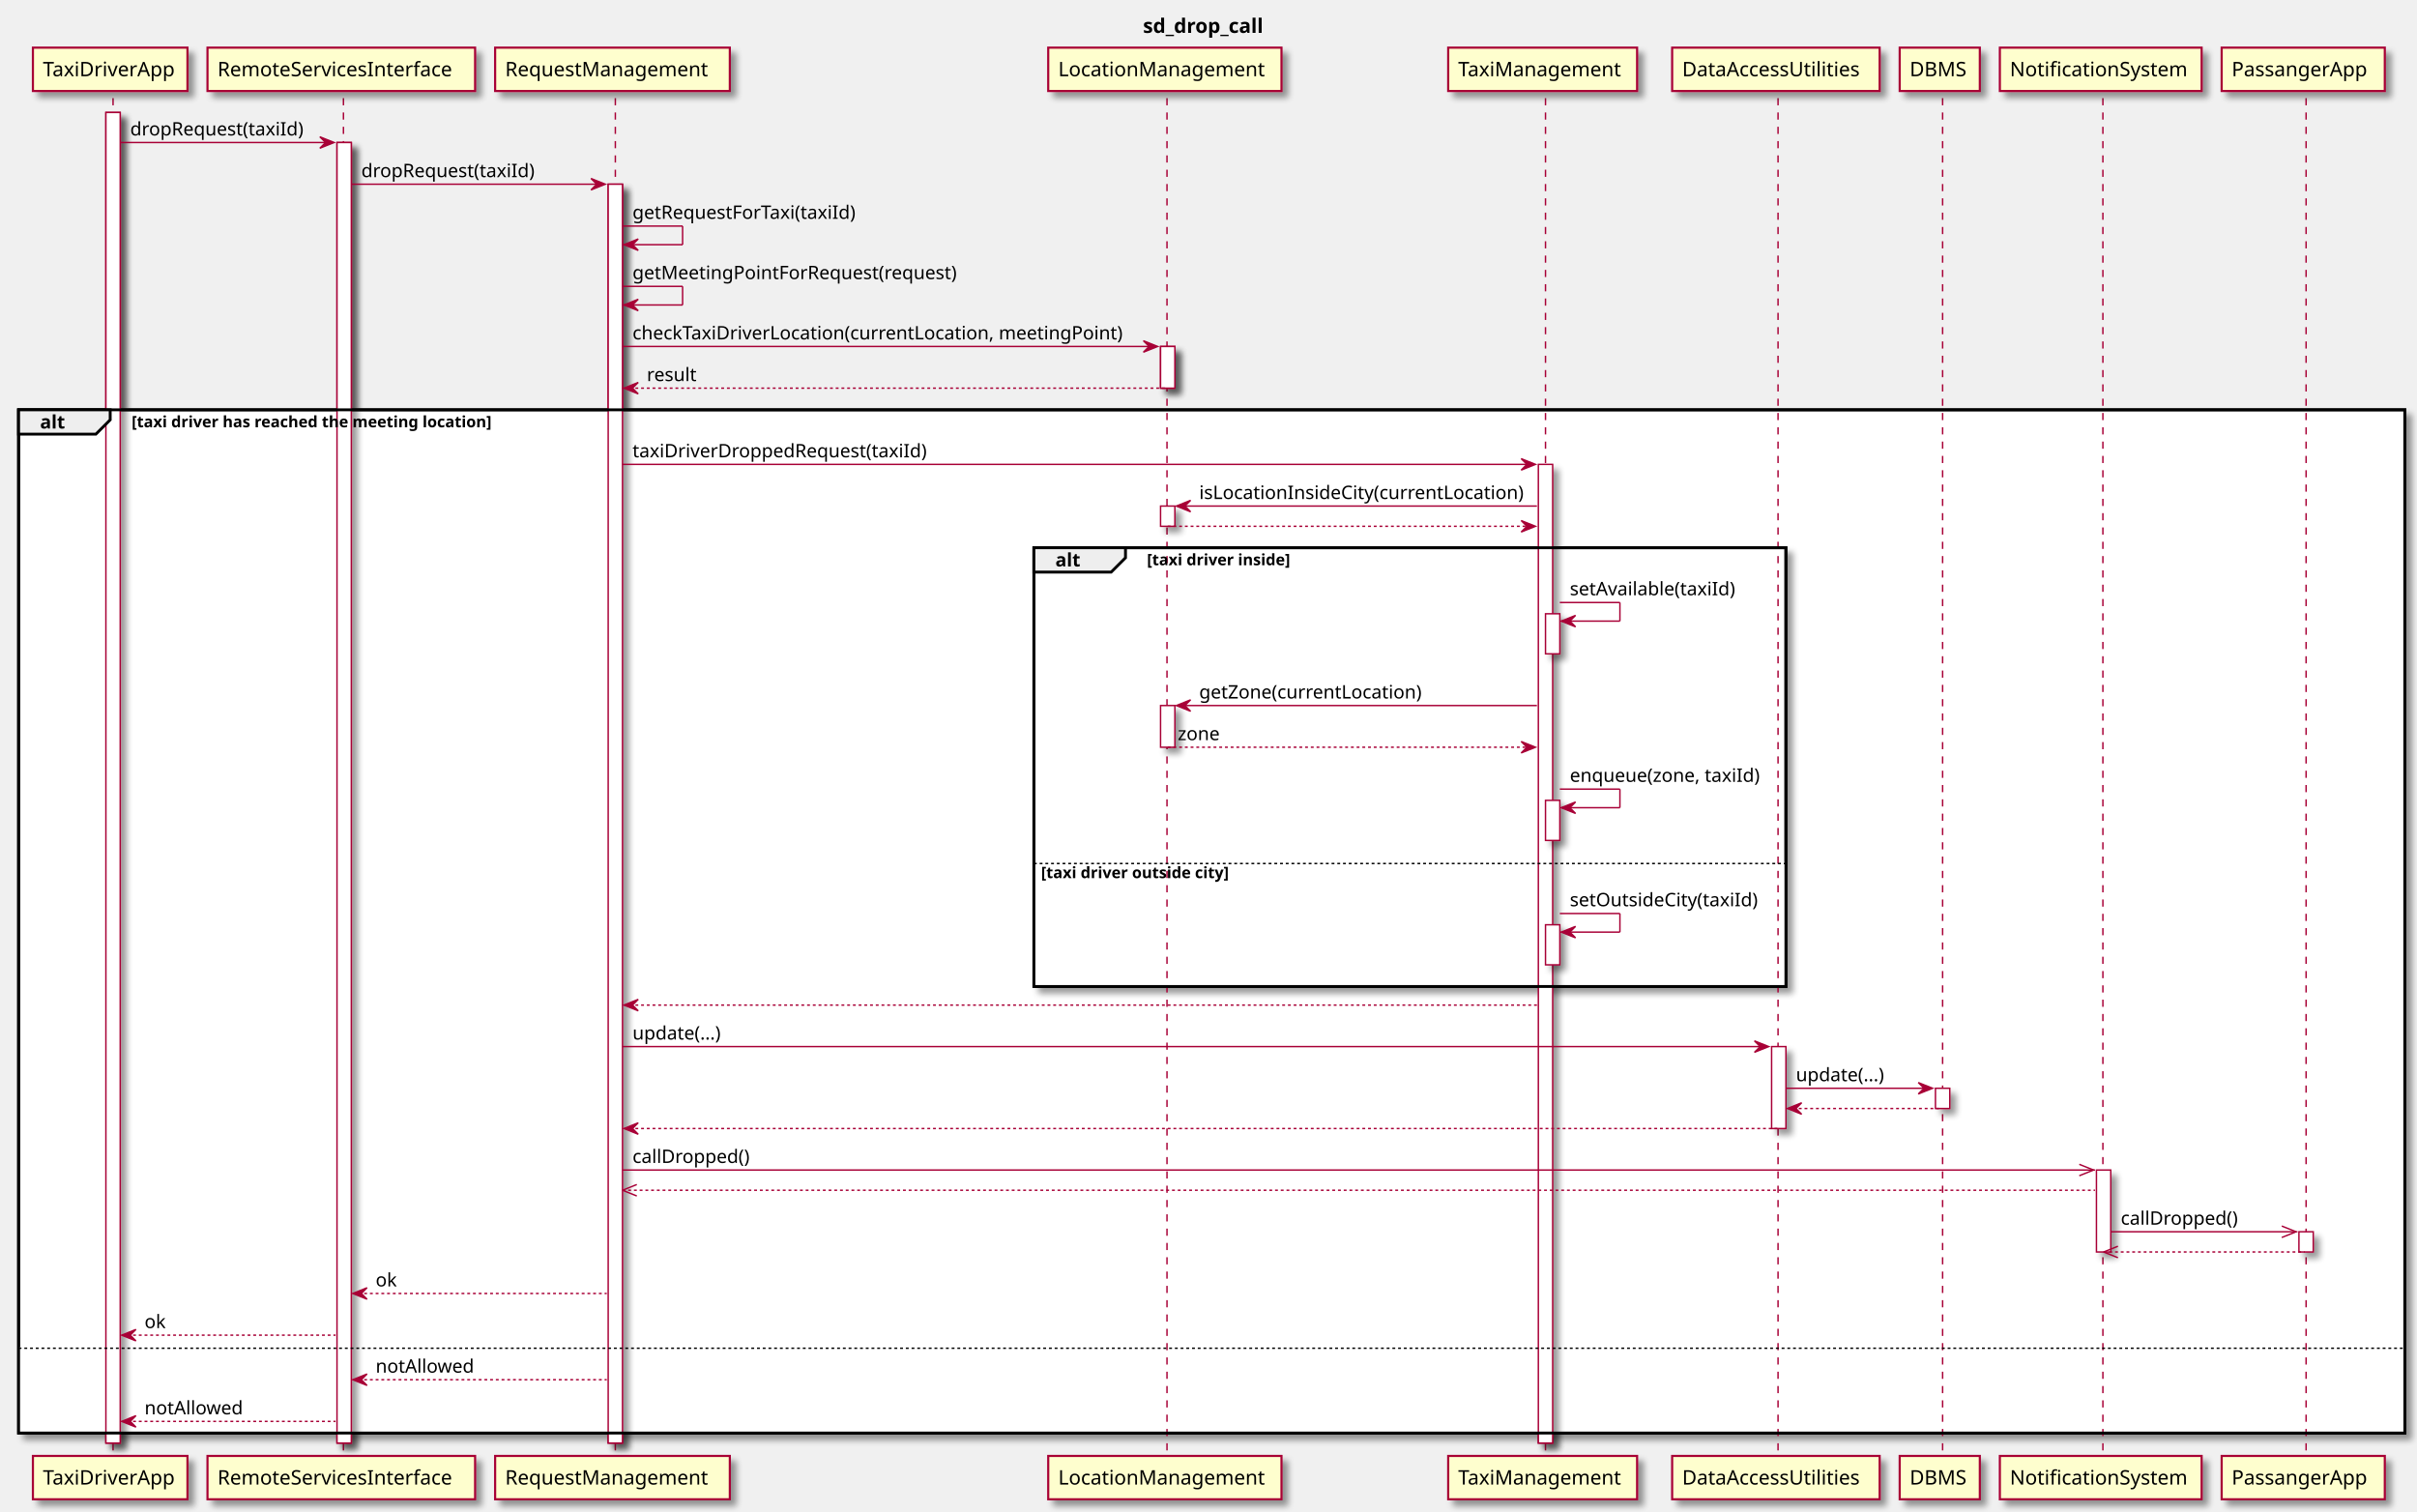
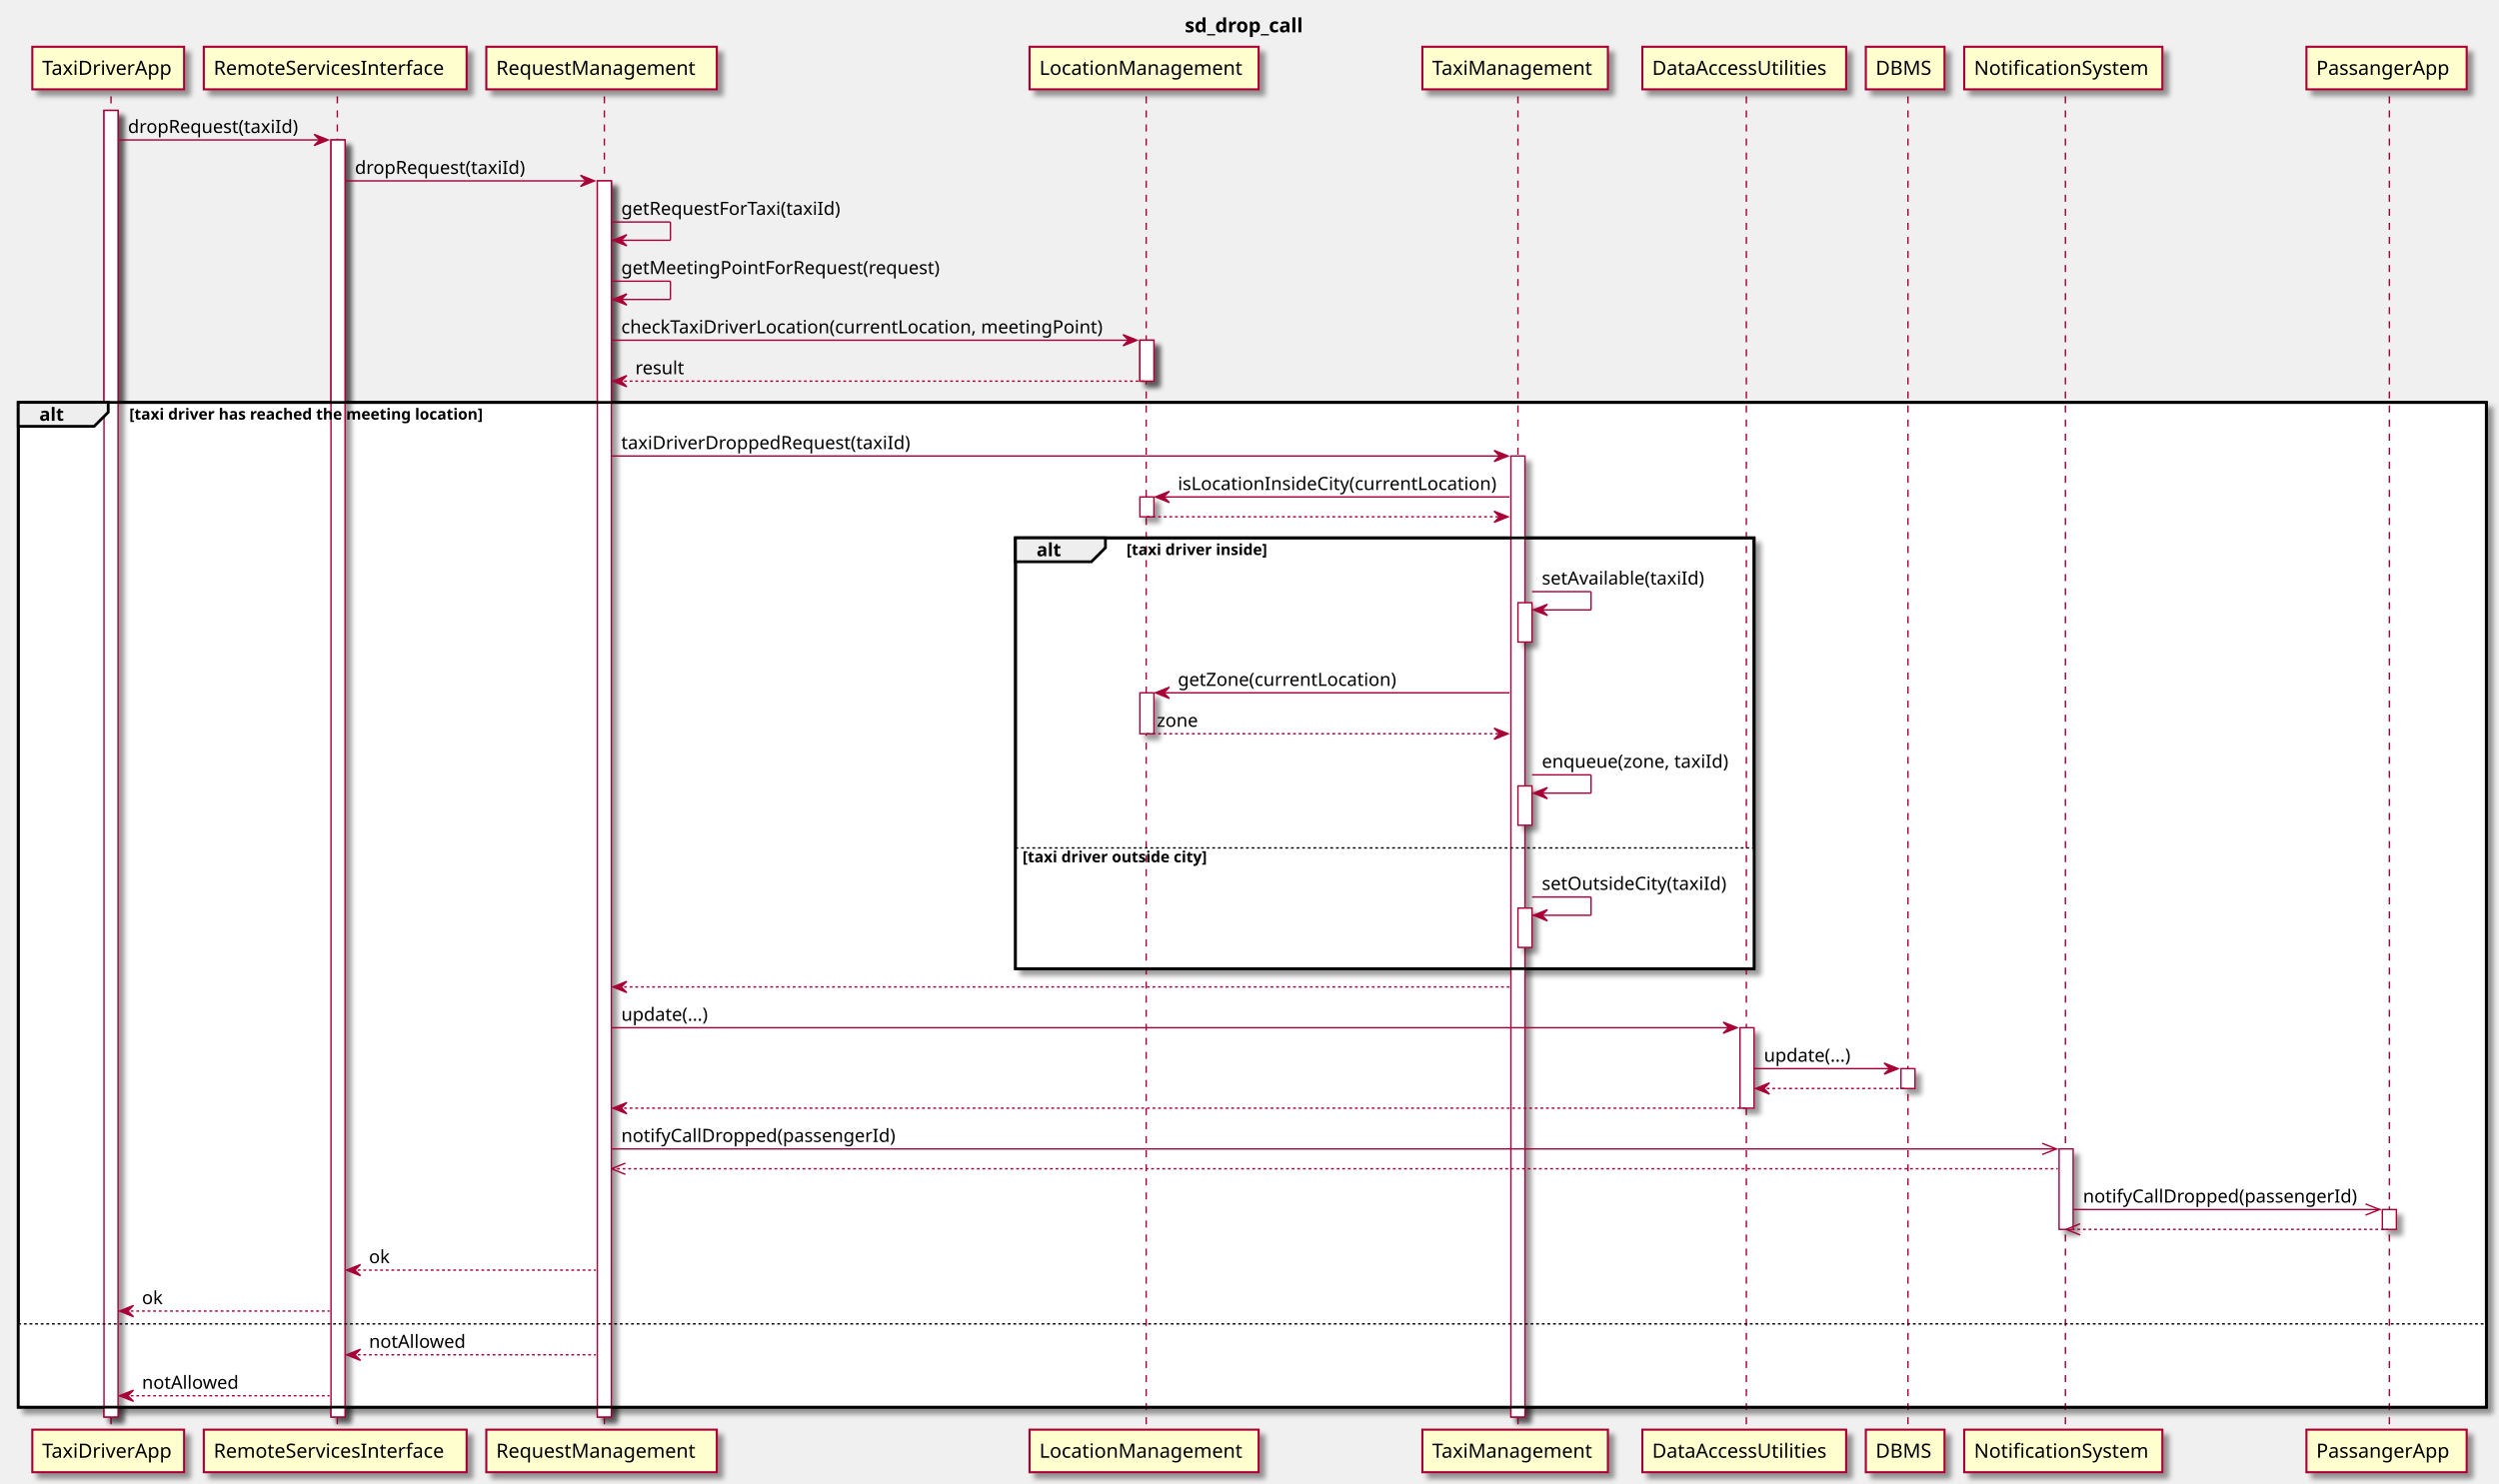
- <svg xmlns="http://www.w3.org/2000/svg" height="1056px" style="width:1689px;height:1056px;" version="1.1" viewBox="0 0 1689 1056" width="1689px">
+ <svg xmlns="http://www.w3.org/2000/svg" height="1056px" style="width:1778px;height:1056px;" version="1.1" viewBox="0 0 1778 1056" width="1778px">
  <defs>
    <filter height="300%" id="f1" width="300%" x="-1" y="-1">
      <feGaussianBlur result="blurOut" stdDeviation="2.0" />
      <feColorMatrix in="blurOut" result="blurOut2" type="matrix" values="0 0 0 0 0 0 0 0 0 0 0 0 0 0 0 0 0 0 .4 0" />
      <feOffset dx="4.0" dy="4.0" in="blurOut2" result="blurOut3" />
      <feBlend in="SourceGraphic" in2="blurOut3" mode="normal" />
    </filter>
  </defs>
  <g>
-     <text fill="#000000" font-family="sans-serif" font-size="14" font-weight="bold" lengthAdjust="spacingAndGlyphs" textLength="96" x="798.75" y="22.995">sd_drop_call</text>
+     <text fill="#000000" font-family="sans-serif" font-size="14" font-weight="bold" lengthAdjust="spacingAndGlyphs" textLength="96" x="843" y="22.995">sd_drop_call</text>
    <rect fill="#FFFFFF" filter="url(#f1)" height="929.859" style="stroke: #A80036; stroke-width: 1.0;" width="10" x="74" y="78.594" />
    <rect fill="#FFFFFF" filter="url(#f1)" height="908.859" style="stroke: #A80036; stroke-width: 1.0;" width="10" x="235.5" y="99.594" />
    <rect fill="#FFFFFF" filter="url(#f1)" height="879.727" style="stroke: #A80036; stroke-width: 1.0;" width="10" x="425" y="128.727" />
    <rect fill="#FFFFFF" filter="url(#f1)" height="29.133" style="stroke: #A80036; stroke-width: 1.0;" width="10" x="811" y="242.125" />
    <rect fill="#FFFFFF" filter="url(#f1)" height="14.133" style="stroke: #A80036; stroke-width: 1.0;" width="10" x="811" y="353.656" />
    <rect fill="#FFFFFF" filter="url(#f1)" height="29.133" style="stroke: #A80036; stroke-width: 1.0;" width="10" x="811" y="493.055" />
    <rect fill="#FFFFFF" filter="url(#f1)" height="683.93" style="stroke: #A80036; stroke-width: 1.0;" width="10" x="1075" y="324.523" />
    <rect fill="#FFFFFF" filter="url(#f1)" height="28" style="stroke: #A80036; stroke-width: 1.0;" width="10" x="1080" y="428.922" />
    <rect fill="#FFFFFF" filter="url(#f1)" height="28" style="stroke: #A80036; stroke-width: 1.0;" width="10" x="1080" y="559.32" />
    <rect fill="#FFFFFF" filter="url(#f1)" height="28" style="stroke: #A80036; stroke-width: 1.0;" width="10" x="1080" y="646.258" />
    <rect fill="#FFFFFF" filter="url(#f1)" height="57.266" style="stroke: #A80036; stroke-width: 1.0;" width="10" x="1238" y="731.391" />
    <rect fill="#FFFFFF" filter="url(#f1)" height="14.133" style="stroke: #A80036; stroke-width: 1.0;" width="10" x="1352.5" y="760.523" />
    <rect fill="#FFFFFF" filter="url(#f1)" height="57.266" style="stroke: #A80036; stroke-width: 1.0;" width="10" x="1465" y="817.656" />
-     <rect fill="#FFFFFF" filter="url(#f1)" height="14.133" style="stroke: #A80036; stroke-width: 1.0;" width="10" x="1606.5" y="860.789" />
-     <rect fill="#FFFFFF" filter="url(#f1)" height="715.062" style="stroke: #000000; stroke-width: 2.0;" width="1667.5" x="13" y="286.391" />
+     <rect fill="#FFFFFF" filter="url(#f1)" height="14.133" style="stroke: #A80036; stroke-width: 1.0;" width="10" x="1695" y="860.789" />
+     <rect fill="#FFFFFF" filter="url(#f1)" height="715.062" style="stroke: #000000; stroke-width: 2.0;" width="1756" x="13" y="286.391" />
    <rect fill="#FFFFFF" filter="url(#f1)" height="306.602" style="stroke: #000000; stroke-width: 2.0;" width="525.5" x="722.5" y="382.789" />
    <rect fill="#FFFFFF" height="86.938" style="stroke: none; stroke-width: 1.0;" width="525.5" x="722.5" y="602.453" />
-     <rect fill="#FFFFFF" height="60.266" style="stroke: none; stroke-width: 1.0;" width="1667.5" x="13" y="941.188" />
+     <rect fill="#FFFFFF" height="60.266" style="stroke: none; stroke-width: 1.0;" width="1756" x="13" y="941.188" />
    <line style="stroke: #A80036; stroke-width: 1.0; stroke-dasharray: 5.0,5.0;" x1="79" x2="79" y1="68.594" y2="1018.453" />
    <line style="stroke: #A80036; stroke-width: 1.0; stroke-dasharray: 5.0,5.0;" x1="240" x2="240" y1="68.594" y2="1018.453" />
    <line style="stroke: #A80036; stroke-width: 1.0; stroke-dasharray: 5.0,5.0;" x1="430" x2="430" y1="68.594" y2="1018.453" />
    <line style="stroke: #A80036; stroke-width: 1.0; stroke-dasharray: 5.0,5.0;" x1="815.5" x2="815.5" y1="68.594" y2="1018.453" />
    <line style="stroke: #A80036; stroke-width: 1.0; stroke-dasharray: 5.0,5.0;" x1="1080" x2="1080" y1="68.594" y2="1018.453" />
    <line style="stroke: #A80036; stroke-width: 1.0; stroke-dasharray: 5.0,5.0;" x1="1242.5" x2="1242.5" y1="68.594" y2="1018.453" />
    <line style="stroke: #A80036; stroke-width: 1.0; stroke-dasharray: 5.0,5.0;" x1="1357.5" x2="1357.5" y1="68.594" y2="1018.453" />
    <line style="stroke: #A80036; stroke-width: 1.0; stroke-dasharray: 5.0,5.0;" x1="1469.5" x2="1469.5" y1="68.594" y2="1018.453" />
-     <line style="stroke: #A80036; stroke-width: 1.0; stroke-dasharray: 5.0,5.0;" x1="1611.5" x2="1611.5" y1="68.594" y2="1018.453" />
+     <line style="stroke: #A80036; stroke-width: 1.0; stroke-dasharray: 5.0,5.0;" x1="1700" x2="1700" y1="68.594" y2="1018.453" />
    <rect fill="#FEFECE" filter="url(#f1)" height="30.297" style="stroke: #A80036; stroke-width: 1.5;" width="108" x="23" y="33.297" />
    <text fill="#000000" font-family="sans-serif" font-size="14" lengthAdjust="spacingAndGlyphs" textLength="94" x="30" y="53.292">TaxiDriverApp</text>
    <rect fill="#FEFECE" filter="url(#f1)" height="30.297" style="stroke: #A80036; stroke-width: 1.5;" width="108" x="23" y="1017.453" />
    <text fill="#000000" font-family="sans-serif" font-size="14" lengthAdjust="spacingAndGlyphs" textLength="94" x="30" y="1037.448">TaxiDriverApp</text>
    <rect fill="#FEFECE" filter="url(#f1)" height="30.297" style="stroke: #A80036; stroke-width: 1.5;" width="187" x="145" y="33.297" />
    <text fill="#000000" font-family="sans-serif" font-size="14" lengthAdjust="spacingAndGlyphs" textLength="173" x="152" y="53.292">RemoteServicesInterface</text>
    <rect fill="#FEFECE" filter="url(#f1)" height="30.297" style="stroke: #A80036; stroke-width: 1.5;" width="187" x="145" y="1017.453" />
    <text fill="#000000" font-family="sans-serif" font-size="14" lengthAdjust="spacingAndGlyphs" textLength="173" x="152" y="1037.448">RemoteServicesInterface</text>
    <rect fill="#FEFECE" filter="url(#f1)" height="30.297" style="stroke: #A80036; stroke-width: 1.5;" width="164" x="346" y="33.297" />
    <text fill="#000000" font-family="sans-serif" font-size="14" lengthAdjust="spacingAndGlyphs" textLength="150" x="353" y="53.292">RequestManagement</text>
    <rect fill="#FEFECE" filter="url(#f1)" height="30.297" style="stroke: #A80036; stroke-width: 1.5;" width="164" x="346" y="1017.453" />
    <text fill="#000000" font-family="sans-serif" font-size="14" lengthAdjust="spacingAndGlyphs" textLength="150" x="353" y="1037.448">RequestManagement</text>
    <rect fill="#FEFECE" filter="url(#f1)" height="30.297" style="stroke: #A80036; stroke-width: 1.5;" width="163" x="732.5" y="33.297" />
    <text fill="#000000" font-family="sans-serif" font-size="14" lengthAdjust="spacingAndGlyphs" textLength="149" x="739.5" y="53.292">LocationManagement</text>
    <rect fill="#FEFECE" filter="url(#f1)" height="30.297" style="stroke: #A80036; stroke-width: 1.5;" width="163" x="732.5" y="1017.453" />
    <text fill="#000000" font-family="sans-serif" font-size="14" lengthAdjust="spacingAndGlyphs" textLength="149" x="739.5" y="1037.448">LocationManagement</text>
    <rect fill="#FEFECE" filter="url(#f1)" height="30.297" style="stroke: #A80036; stroke-width: 1.5;" width="132" x="1012" y="33.297" />
    <text fill="#000000" font-family="sans-serif" font-size="14" lengthAdjust="spacingAndGlyphs" textLength="118" x="1019" y="53.292">TaxiManagement</text>
    <rect fill="#FEFECE" filter="url(#f1)" height="30.297" style="stroke: #A80036; stroke-width: 1.5;" width="132" x="1012" y="1017.453" />
    <text fill="#000000" font-family="sans-serif" font-size="14" lengthAdjust="spacingAndGlyphs" textLength="118" x="1019" y="1037.448">TaxiManagement</text>
    <rect fill="#FEFECE" filter="url(#f1)" height="30.297" style="stroke: #A80036; stroke-width: 1.5;" width="145" x="1168.5" y="33.297" />
    <text fill="#000000" font-family="sans-serif" font-size="14" lengthAdjust="spacingAndGlyphs" textLength="131" x="1175.5" y="53.292">DataAccessUtilities</text>
    <rect fill="#FEFECE" filter="url(#f1)" height="30.297" style="stroke: #A80036; stroke-width: 1.5;" width="145" x="1168.5" y="1017.453" />
    <text fill="#000000" font-family="sans-serif" font-size="14" lengthAdjust="spacingAndGlyphs" textLength="131" x="1175.5" y="1037.448">DataAccessUtilities</text>
    <rect fill="#FEFECE" filter="url(#f1)" height="30.297" style="stroke: #A80036; stroke-width: 1.5;" width="56" x="1327.5" y="33.297" />
    <text fill="#000000" font-family="sans-serif" font-size="14" lengthAdjust="spacingAndGlyphs" textLength="42" x="1334.5" y="53.292">DBMS</text>
    <rect fill="#FEFECE" filter="url(#f1)" height="30.297" style="stroke: #A80036; stroke-width: 1.5;" width="56" x="1327.5" y="1017.453" />
    <text fill="#000000" font-family="sans-serif" font-size="14" lengthAdjust="spacingAndGlyphs" textLength="42" x="1334.5" y="1037.448">DBMS</text>
    <rect fill="#FEFECE" filter="url(#f1)" height="30.297" style="stroke: #A80036; stroke-width: 1.5;" width="141" x="1397.5" y="33.297" />
    <text fill="#000000" font-family="sans-serif" font-size="14" lengthAdjust="spacingAndGlyphs" textLength="127" x="1404.5" y="53.292">NotificationSystem</text>
    <rect fill="#FEFECE" filter="url(#f1)" height="30.297" style="stroke: #A80036; stroke-width: 1.5;" width="141" x="1397.5" y="1017.453" />
    <text fill="#000000" font-family="sans-serif" font-size="14" lengthAdjust="spacingAndGlyphs" textLength="127" x="1404.5" y="1037.448">NotificationSystem</text>
-     <rect fill="#FEFECE" filter="url(#f1)" height="30.297" style="stroke: #A80036; stroke-width: 1.5;" width="114" x="1552.5" y="33.297" />
-     <text fill="#000000" font-family="sans-serif" font-size="14" lengthAdjust="spacingAndGlyphs" textLength="100" x="1559.5" y="53.292">PassangerApp</text>
-     <rect fill="#FEFECE" filter="url(#f1)" height="30.297" style="stroke: #A80036; stroke-width: 1.5;" width="114" x="1552.5" y="1017.453" />
-     <text fill="#000000" font-family="sans-serif" font-size="14" lengthAdjust="spacingAndGlyphs" textLength="100" x="1559.5" y="1037.448">PassangerApp</text>
+     <rect fill="#FEFECE" filter="url(#f1)" height="30.297" style="stroke: #A80036; stroke-width: 1.5;" width="114" x="1641" y="33.297" />
+     <text fill="#000000" font-family="sans-serif" font-size="14" lengthAdjust="spacingAndGlyphs" textLength="100" x="1648" y="53.292">PassangerApp</text>
+     <rect fill="#FEFECE" filter="url(#f1)" height="30.297" style="stroke: #A80036; stroke-width: 1.5;" width="114" x="1641" y="1017.453" />
+     <text fill="#000000" font-family="sans-serif" font-size="14" lengthAdjust="spacingAndGlyphs" textLength="100" x="1648" y="1037.448">PassangerApp</text>
    <rect fill="#FFFFFF" filter="url(#f1)" height="929.859" style="stroke: #A80036; stroke-width: 1.0;" width="10" x="74" y="78.594" />
    <rect fill="#FFFFFF" filter="url(#f1)" height="908.859" style="stroke: #A80036; stroke-width: 1.0;" width="10" x="235.5" y="99.594" />
    <rect fill="#FFFFFF" filter="url(#f1)" height="879.727" style="stroke: #A80036; stroke-width: 1.0;" width="10" x="425" y="128.727" />
    <rect fill="#FFFFFF" filter="url(#f1)" height="29.133" style="stroke: #A80036; stroke-width: 1.0;" width="10" x="811" y="242.125" />
    <rect fill="#FFFFFF" filter="url(#f1)" height="14.133" style="stroke: #A80036; stroke-width: 1.0;" width="10" x="811" y="353.656" />
    <rect fill="#FFFFFF" filter="url(#f1)" height="29.133" style="stroke: #A80036; stroke-width: 1.0;" width="10" x="811" y="493.055" />
    <rect fill="#FFFFFF" filter="url(#f1)" height="683.93" style="stroke: #A80036; stroke-width: 1.0;" width="10" x="1075" y="324.523" />
    <rect fill="#FFFFFF" filter="url(#f1)" height="28" style="stroke: #A80036; stroke-width: 1.0;" width="10" x="1080" y="428.922" />
    <rect fill="#FFFFFF" filter="url(#f1)" height="28" style="stroke: #A80036; stroke-width: 1.0;" width="10" x="1080" y="559.32" />
    <rect fill="#FFFFFF" filter="url(#f1)" height="28" style="stroke: #A80036; stroke-width: 1.0;" width="10" x="1080" y="646.258" />
    <rect fill="#FFFFFF" filter="url(#f1)" height="57.266" style="stroke: #A80036; stroke-width: 1.0;" width="10" x="1238" y="731.391" />
    <rect fill="#FFFFFF" filter="url(#f1)" height="14.133" style="stroke: #A80036; stroke-width: 1.0;" width="10" x="1352.5" y="760.523" />
    <rect fill="#FFFFFF" filter="url(#f1)" height="57.266" style="stroke: #A80036; stroke-width: 1.0;" width="10" x="1465" y="817.656" />
-     <rect fill="#FFFFFF" filter="url(#f1)" height="14.133" style="stroke: #A80036; stroke-width: 1.0;" width="10" x="1606.5" y="860.789" />
+     <rect fill="#FFFFFF" filter="url(#f1)" height="14.133" style="stroke: #A80036; stroke-width: 1.0;" width="10" x="1695" y="860.789" />
    <polygon fill="#A80036" points="223.5,95.594,233.5,99.594,223.5,103.594,227.5,99.594" style="stroke: #A80036; stroke-width: 1.0;" />
    <line style="stroke: #A80036; stroke-width: 1.0;" x1="84" x2="229.5" y1="99.594" y2="99.594" />
    <text fill="#000000" font-family="sans-serif" font-size="13" lengthAdjust="spacingAndGlyphs" textLength="125" x="91" y="94.661">dropRequest(taxiId)</text>
    <polygon fill="#A80036" points="413,124.727,423,128.727,413,132.727,417,128.727" style="stroke: #A80036; stroke-width: 1.0;" />
    <line style="stroke: #A80036; stroke-width: 1.0;" x1="245.5" x2="419" y1="128.727" y2="128.727" />
    <text fill="#000000" font-family="sans-serif" font-size="13" lengthAdjust="spacingAndGlyphs" textLength="125" x="252.5" y="123.793">dropRequest(taxiId)</text>
    <line style="stroke: #A80036; stroke-width: 1.0;" x1="435" x2="477" y1="157.992" y2="157.992" />
    <line style="stroke: #A80036; stroke-width: 1.0;" x1="477" x2="477" y1="157.992" y2="170.992" />
    <line style="stroke: #A80036; stroke-width: 1.0;" x1="436" x2="477" y1="170.992" y2="170.992" />
    <polygon fill="#A80036" points="446,166.992,436,170.992,446,174.992,442,170.992" style="stroke: #A80036; stroke-width: 1.0;" />
    <text fill="#000000" font-family="sans-serif" font-size="13" lengthAdjust="spacingAndGlyphs" textLength="162" x="442" y="152.926">getRequestForTaxi(taxiId)</text>
    <line style="stroke: #A80036; stroke-width: 1.0;" x1="435" x2="477" y1="200.125" y2="200.125" />
    <line style="stroke: #A80036; stroke-width: 1.0;" x1="477" x2="477" y1="200.125" y2="213.125" />
    <line style="stroke: #A80036; stroke-width: 1.0;" x1="436" x2="477" y1="213.125" y2="213.125" />
    <polygon fill="#A80036" points="446,209.125,436,213.125,446,217.125,442,213.125" style="stroke: #A80036; stroke-width: 1.0;" />
    <text fill="#000000" font-family="sans-serif" font-size="13" lengthAdjust="spacingAndGlyphs" textLength="235" x="442" y="195.059">getMeetingPointForRequest(request)</text>
    <polygon fill="#A80036" points="799,238.125,809,242.125,799,246.125,803,242.125" style="stroke: #A80036; stroke-width: 1.0;" />
    <line style="stroke: #A80036; stroke-width: 1.0;" x1="435" x2="805" y1="242.125" y2="242.125" />
    <text fill="#000000" font-family="sans-serif" font-size="13" lengthAdjust="spacingAndGlyphs" textLength="357" x="442" y="237.192">checkTaxiDriverLocation(currentLocation, meetingPoint)</text>
    <polygon fill="#A80036" points="446,267.258,436,271.258,446,275.258,442,271.258" style="stroke: #A80036; stroke-width: 1.0;" />
    <line style="stroke: #A80036; stroke-width: 1.0; stroke-dasharray: 2.0,2.0;" x1="440" x2="815" y1="271.258" y2="271.258" />
    <text fill="#000000" font-family="sans-serif" font-size="13" lengthAdjust="spacingAndGlyphs" textLength="36" x="452" y="266.325">result</text>
-     <rect fill="none" height="715.062" style="stroke: #000000; stroke-width: 2.0;" width="1667.5" x="13" y="286.391" />
+     <rect fill="none" height="715.062" style="stroke: #000000; stroke-width: 2.0;" width="1756" x="13" y="286.391" />
    <polygon fill="#EEEEEE" points="13,286.391,77,286.391,77,293.391,67,303.391,13,303.391,13,286.391" style="stroke: #000000; stroke-width: 2.0;" />
    <text fill="#000000" font-family="sans-serif" font-size="13" font-weight="bold" lengthAdjust="spacingAndGlyphs" textLength="19" x="28" y="299.457">alt</text>
    <text fill="#000000" font-family="sans-serif" font-size="11" font-weight="bold" lengthAdjust="spacingAndGlyphs" textLength="295" x="92" y="298.601">[taxi driver has reached the meeting location]</text>
    <polygon fill="#A80036" points="1063,320.523,1073,324.523,1063,328.523,1067,324.523" style="stroke: #A80036; stroke-width: 1.0;" />
    <line style="stroke: #A80036; stroke-width: 1.0;" x1="435" x2="1069" y1="324.523" y2="324.523" />
    <text fill="#000000" font-family="sans-serif" font-size="13" lengthAdjust="spacingAndGlyphs" textLength="212" x="442" y="319.59">taxiDriverDroppedRequest(taxiId)</text>
    <polygon fill="#A80036" points="832,349.656,822,353.656,832,357.656,828,353.656" style="stroke: #A80036; stroke-width: 1.0;" />
    <line style="stroke: #A80036; stroke-width: 1.0;" x1="826" x2="1074" y1="353.656" y2="353.656" />
    <text fill="#000000" font-family="sans-serif" font-size="13" lengthAdjust="spacingAndGlyphs" textLength="235" x="838" y="348.723">isLocationInsideCity(currentLocation)</text>
    <polygon fill="#A80036" points="1063,363.789,1073,367.789,1063,371.789,1067,367.789" style="stroke: #A80036; stroke-width: 1.0;" />
    <line style="stroke: #A80036; stroke-width: 1.0; stroke-dasharray: 2.0,2.0;" x1="816" x2="1069" y1="367.789" y2="367.789" />
    <rect fill="none" height="306.602" style="stroke: #000000; stroke-width: 2.0;" width="525.5" x="722.5" y="382.789" />
    <polygon fill="#EEEEEE" points="722.5,382.789,786.5,382.789,786.5,389.789,776.5,399.789,722.5,399.789,722.5,382.789" style="stroke: #000000; stroke-width: 2.0;" />
    <text fill="#000000" font-family="sans-serif" font-size="13" font-weight="bold" lengthAdjust="spacingAndGlyphs" textLength="19" x="737.5" y="395.856">alt</text>
    <text fill="#000000" font-family="sans-serif" font-size="11" font-weight="bold" lengthAdjust="spacingAndGlyphs" textLength="118" x="801.5" y="395">[taxi driver inside]</text>
    <line style="stroke: #A80036; stroke-width: 1.0;" x1="1090" x2="1132" y1="421.055" y2="421.055" />
    <line style="stroke: #A80036; stroke-width: 1.0;" x1="1132" x2="1132" y1="421.055" y2="434.055" />
    <line style="stroke: #A80036; stroke-width: 1.0;" x1="1091" x2="1132" y1="434.055" y2="434.055" />
    <polygon fill="#A80036" points="1101,430.055,1091,434.055,1101,438.055,1097,434.055" style="stroke: #A80036; stroke-width: 1.0;" />
    <text fill="#000000" font-family="sans-serif" font-size="13" lengthAdjust="spacingAndGlyphs" textLength="121" x="1097" y="415.989">setAvailable(taxiId)</text>
    <polygon fill="#A80036" points="832,489.055,822,493.055,832,497.055,828,493.055" style="stroke: #A80036; stroke-width: 1.0;" />
    <line style="stroke: #A80036; stroke-width: 1.0;" x1="826" x2="1074" y1="493.055" y2="493.055" />
    <text fill="#000000" font-family="sans-serif" font-size="13" lengthAdjust="spacingAndGlyphs" textLength="165" x="838" y="488.122">getZone(currentLocation)</text>
    <polygon fill="#A80036" points="1063,518.188,1073,522.188,1063,526.188,1067,522.188" style="stroke: #A80036; stroke-width: 1.0;" />
    <line style="stroke: #A80036; stroke-width: 1.0; stroke-dasharray: 2.0,2.0;" x1="816" x2="1069" y1="522.188" y2="522.188" />
    <text fill="#000000" font-family="sans-serif" font-size="13" lengthAdjust="spacingAndGlyphs" textLength="31" x="823" y="517.254">zone</text>
    <line style="stroke: #A80036; stroke-width: 1.0;" x1="1090" x2="1132" y1="551.453" y2="551.453" />
    <line style="stroke: #A80036; stroke-width: 1.0;" x1="1132" x2="1132" y1="551.453" y2="564.453" />
    <line style="stroke: #A80036; stroke-width: 1.0;" x1="1091" x2="1132" y1="564.453" y2="564.453" />
    <polygon fill="#A80036" points="1101,560.453,1091,564.453,1101,568.453,1097,564.453" style="stroke: #A80036; stroke-width: 1.0;" />
    <text fill="#000000" font-family="sans-serif" font-size="13" lengthAdjust="spacingAndGlyphs" textLength="139" x="1097" y="546.387">enqueue(zone, taxiId)</text>
    <line style="stroke: #000000; stroke-width: 1.0; stroke-dasharray: 2.0,2.0;" x1="722.5" x2="1248" y1="603.453" y2="603.453" />
    <text fill="#000000" font-family="sans-serif" font-size="11" font-weight="bold" lengthAdjust="spacingAndGlyphs" textLength="154" x="727.5" y="613.664">[taxi driver outside city]</text>
    <line style="stroke: #A80036; stroke-width: 1.0;" x1="1090" x2="1132" y1="638.391" y2="638.391" />
    <line style="stroke: #A80036; stroke-width: 1.0;" x1="1132" x2="1132" y1="638.391" y2="651.391" />
    <line style="stroke: #A80036; stroke-width: 1.0;" x1="1091" x2="1132" y1="651.391" y2="651.391" />
    <polygon fill="#A80036" points="1101,647.391,1091,651.391,1101,655.391,1097,651.391" style="stroke: #A80036; stroke-width: 1.0;" />
    <text fill="#000000" font-family="sans-serif" font-size="13" lengthAdjust="spacingAndGlyphs" textLength="137" x="1097" y="633.325">setOutsideCity(taxiId)</text>
    <polygon fill="#A80036" points="446,698.391,436,702.391,446,706.391,442,702.391" style="stroke: #A80036; stroke-width: 1.0;" />
    <line style="stroke: #A80036; stroke-width: 1.0; stroke-dasharray: 2.0,2.0;" x1="440" x2="1074" y1="702.391" y2="702.391" />
    <polygon fill="#A80036" points="1226,727.391,1236,731.391,1226,735.391,1230,731.391" style="stroke: #A80036; stroke-width: 1.0;" />
    <line style="stroke: #A80036; stroke-width: 1.0;" x1="435" x2="1232" y1="731.391" y2="731.391" />
    <text fill="#000000" font-family="sans-serif" font-size="13" lengthAdjust="spacingAndGlyphs" textLength="67" x="442" y="726.457">update(...)</text>
    <polygon fill="#A80036" points="1340.5,756.523,1350.5,760.523,1340.5,764.523,1344.5,760.523" style="stroke: #A80036; stroke-width: 1.0;" />
    <line style="stroke: #A80036; stroke-width: 1.0;" x1="1248" x2="1346.5" y1="760.523" y2="760.523" />
    <text fill="#000000" font-family="sans-serif" font-size="13" lengthAdjust="spacingAndGlyphs" textLength="67" x="1255" y="755.59">update(...)</text>
    <polygon fill="#A80036" points="1259,770.656,1249,774.656,1259,778.656,1255,774.656" style="stroke: #A80036; stroke-width: 1.0;" />
    <line style="stroke: #A80036; stroke-width: 1.0; stroke-dasharray: 2.0,2.0;" x1="1253" x2="1356.5" y1="774.656" y2="774.656" />
    <polygon fill="#A80036" points="446,784.656,436,788.656,446,792.656,442,788.656" style="stroke: #A80036; stroke-width: 1.0;" />
    <line style="stroke: #A80036; stroke-width: 1.0; stroke-dasharray: 2.0,2.0;" x1="440" x2="1242" y1="788.656" y2="788.656" />
    <line style="stroke: #A80036; stroke-width: 1.0;" x1="1463" x2="1453" y1="817.656" y2="813.656" />
    <line style="stroke: #A80036; stroke-width: 1.0;" x1="1463" x2="1453" y1="817.656" y2="821.656" />
    <line style="stroke: #A80036; stroke-width: 1.0;" x1="435" x2="1464" y1="817.656" y2="817.656" />
-     <text fill="#000000" font-family="sans-serif" font-size="13" lengthAdjust="spacingAndGlyphs" textLength="86" x="442" y="812.723">callDropped()</text>
+     <text fill="#000000" font-family="sans-serif" font-size="13" lengthAdjust="spacingAndGlyphs" textLength="201" x="442" y="812.723">notifyCallDropped(passengerId)</text>
    <line style="stroke: #A80036; stroke-width: 1.0;" x1="435" x2="445" y1="831.789" y2="827.789" />
    <line style="stroke: #A80036; stroke-width: 1.0;" x1="435" x2="445" y1="831.789" y2="835.789" />
    <line style="stroke: #A80036; stroke-width: 1.0; stroke-dasharray: 2.0,2.0;" x1="435" x2="1464" y1="831.789" y2="831.789" />
-     <line style="stroke: #A80036; stroke-width: 1.0;" x1="1604.5" x2="1594.5" y1="860.789" y2="856.789" />
-     <line style="stroke: #A80036; stroke-width: 1.0;" x1="1604.5" x2="1594.5" y1="860.789" y2="864.789" />
-     <line style="stroke: #A80036; stroke-width: 1.0;" x1="1475" x2="1605.5" y1="860.789" y2="860.789" />
-     <text fill="#000000" font-family="sans-serif" font-size="13" lengthAdjust="spacingAndGlyphs" textLength="86" x="1482" y="855.856">callDropped()</text>
+     <line style="stroke: #A80036; stroke-width: 1.0;" x1="1693" x2="1683" y1="860.789" y2="856.789" />
+     <line style="stroke: #A80036; stroke-width: 1.0;" x1="1693" x2="1683" y1="860.789" y2="864.789" />
+     <line style="stroke: #A80036; stroke-width: 1.0;" x1="1475" x2="1694" y1="860.789" y2="860.789" />
+     <text fill="#000000" font-family="sans-serif" font-size="13" lengthAdjust="spacingAndGlyphs" textLength="201" x="1482" y="855.856">notifyCallDropped(passengerId)</text>
    <line style="stroke: #A80036; stroke-width: 1.0;" x1="1470" x2="1480" y1="874.922" y2="870.922" />
    <line style="stroke: #A80036; stroke-width: 1.0;" x1="1470" x2="1480" y1="874.922" y2="878.922" />
-     <line style="stroke: #A80036; stroke-width: 1.0; stroke-dasharray: 2.0,2.0;" x1="1470" x2="1610.5" y1="874.922" y2="874.922" />
+     <line style="stroke: #A80036; stroke-width: 1.0; stroke-dasharray: 2.0,2.0;" x1="1470" x2="1699" y1="874.922" y2="874.922" />
    <polygon fill="#A80036" points="256.5,899.922,246.5,903.922,256.5,907.922,252.5,903.922" style="stroke: #A80036; stroke-width: 1.0;" />
    <line style="stroke: #A80036; stroke-width: 1.0; stroke-dasharray: 2.0,2.0;" x1="250.5" x2="424" y1="903.922" y2="903.922" />
    <text fill="#000000" font-family="sans-serif" font-size="13" lengthAdjust="spacingAndGlyphs" textLength="15" x="262.5" y="898.989">ok</text>
    <polygon fill="#A80036" points="95,929.055,85,933.055,95,937.055,91,933.055" style="stroke: #A80036; stroke-width: 1.0;" />
    <line style="stroke: #A80036; stroke-width: 1.0; stroke-dasharray: 2.0,2.0;" x1="89" x2="234.5" y1="933.055" y2="933.055" />
    <text fill="#000000" font-family="sans-serif" font-size="13" lengthAdjust="spacingAndGlyphs" textLength="15" x="101" y="928.122">ok</text>
-     <line style="stroke: #000000; stroke-width: 1.0; stroke-dasharray: 2.0,2.0;" x1="13" x2="1680.5" y1="942.188" y2="942.188" />
+     <line style="stroke: #000000; stroke-width: 1.0; stroke-dasharray: 2.0,2.0;" x1="13" x2="1769" y1="942.188" y2="942.188" />
    <polygon fill="#A80036" points="256.5,960.188,246.5,964.188,256.5,968.188,252.5,964.188" style="stroke: #A80036; stroke-width: 1.0;" />
    <line style="stroke: #A80036; stroke-width: 1.0; stroke-dasharray: 2.0,2.0;" x1="250.5" x2="424" y1="964.188" y2="964.188" />
    <text fill="#000000" font-family="sans-serif" font-size="13" lengthAdjust="spacingAndGlyphs" textLength="69" x="262.5" y="959.254">notAllowed</text>
    <polygon fill="#A80036" points="95,989.32,85,993.32,95,997.32,91,993.32" style="stroke: #A80036; stroke-width: 1.0;" />
    <line style="stroke: #A80036; stroke-width: 1.0; stroke-dasharray: 2.0,2.0;" x1="89" x2="234.5" y1="993.32" y2="993.32" />
    <text fill="#000000" font-family="sans-serif" font-size="13" lengthAdjust="spacingAndGlyphs" textLength="69" x="101" y="988.387">notAllowed</text>
  </g>
</svg>
